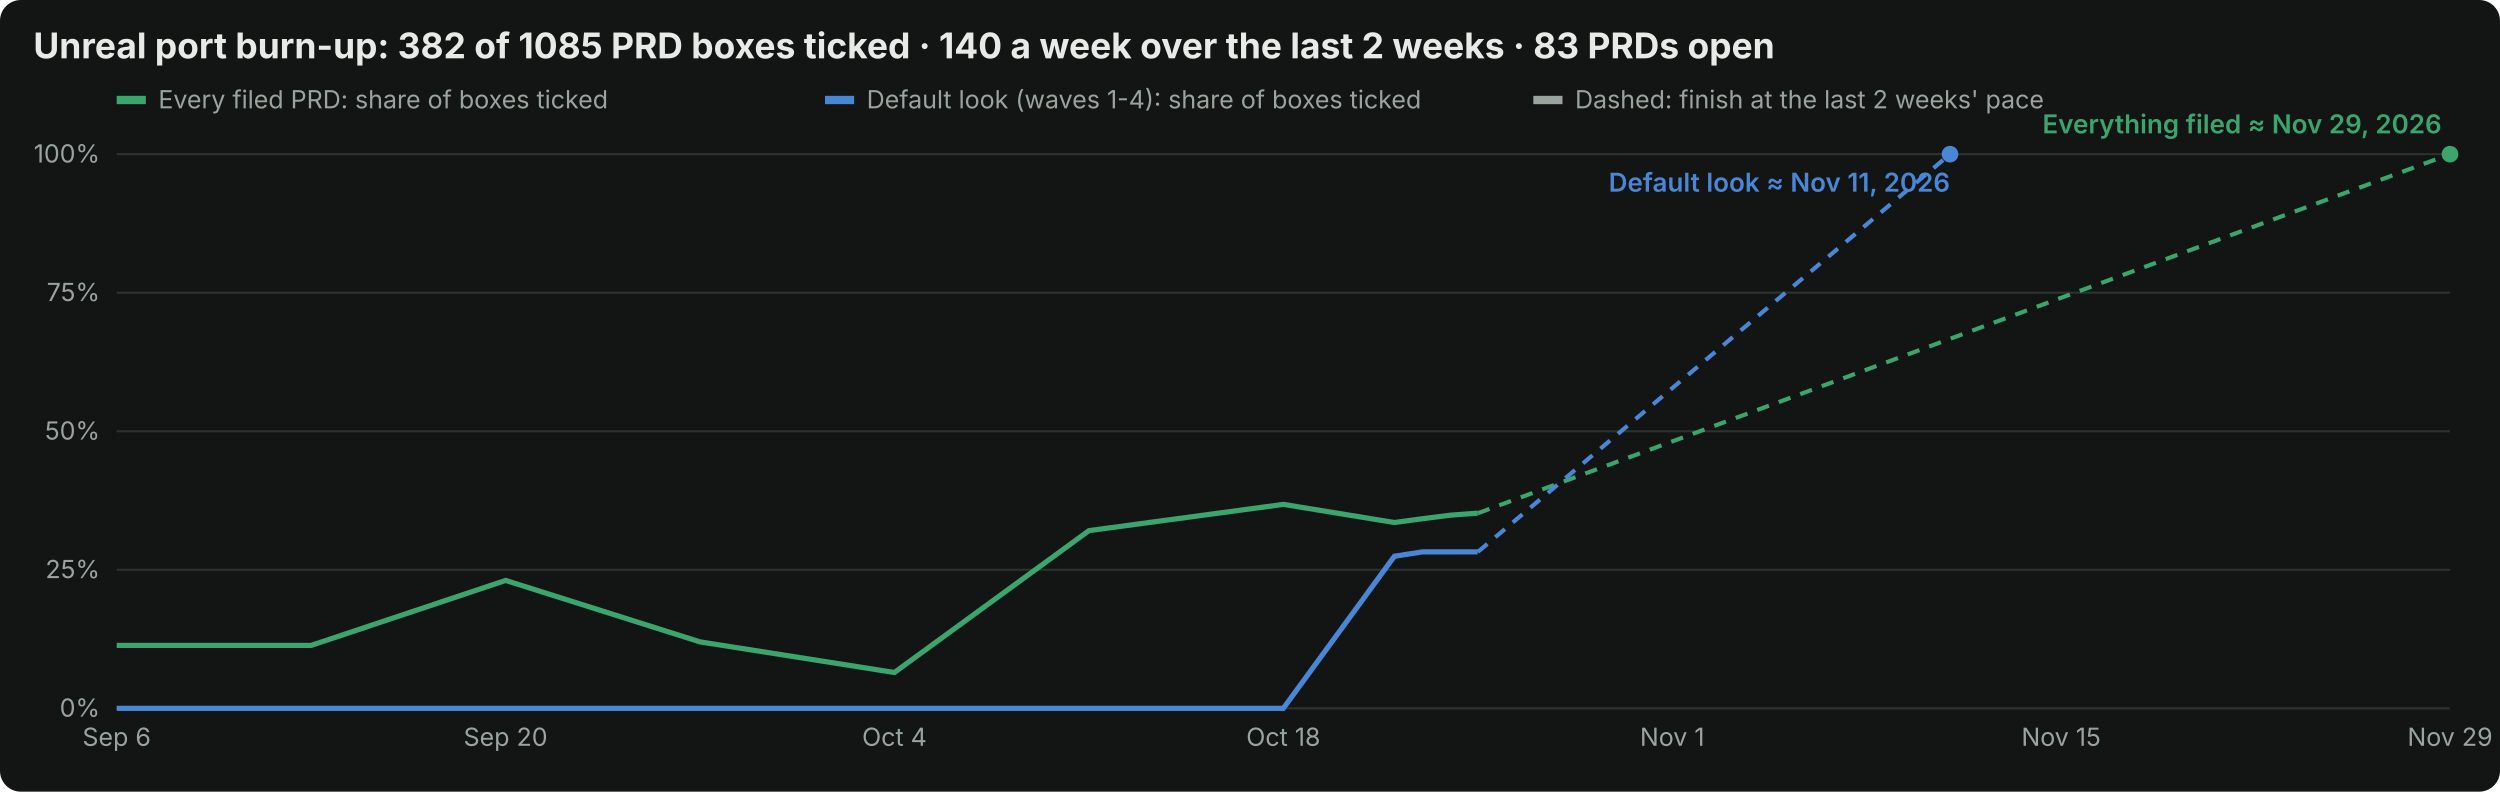
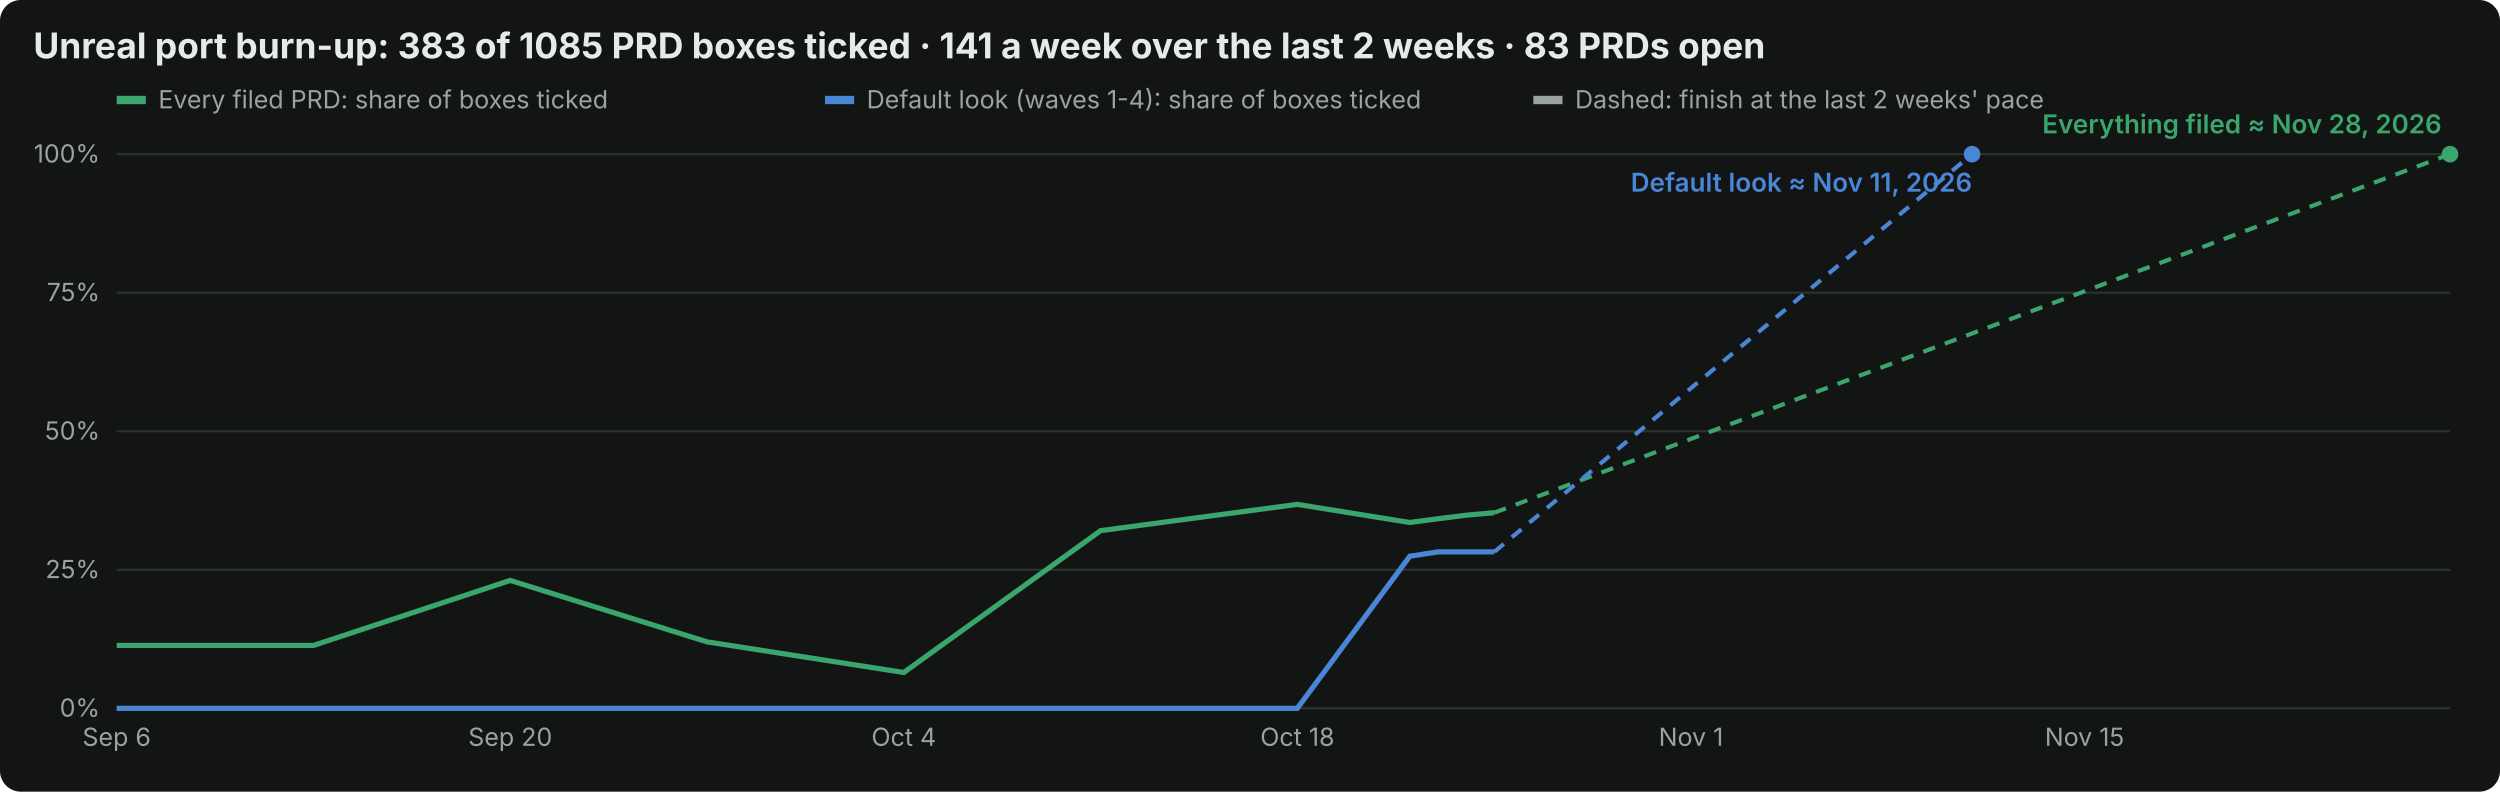
<svg xmlns="http://www.w3.org/2000/svg" viewBox="0 0 1200 380" width="1200" height="380" font-family="system-ui, -apple-system, Segoe UI, sans-serif">
  <style>.h{fill:#e7ebe8;font-size:17px;font-weight:700}.t{fill:#9aa49f;font-size:12px}.e{font-size:12.5px;font-weight:600}</style>
  <rect width="1200" height="380" rx="10" fill="#121513" />
-   <text x="16" y="28" class="h">Unreal port burn-up: 382 of 1085 PRD boxes ticked · 140 a week over the last 2 weeks · 83 PRDs open</text>
+   <text x="16" y="28" class="h">Unreal port burn-up: 383 of 1085 PRD boxes ticked · 141 a week over the last 2 weeks · 83 PRDs open</text>
  <rect x="56" y="46" width="14" height="4" fill="#3aa56c" />
  <text x="76" y="52" class="t">Every filed PRD: share of boxes ticked</text>
  <rect x="396" y="46" width="14" height="4" fill="#4a86d6" />
  <text x="416" y="52" class="t">Default look (waves 1-4): share of boxes ticked</text>
  <rect x="736" y="46" width="14" height="4" fill="#9aa49f" />
  <text x="756" y="52" class="t">Dashed: finish at the last 2 weeks' pace</text>
  <line x1="56" x2="1176" y1="340" y2="340" stroke="#2c322f" />
  <text x="48" y="344" class="t" text-anchor="end">0%</text>
  <line x1="56" x2="1176" y1="273.5" y2="273.5" stroke="#2c322f" />
  <text x="48" y="277.5" class="t" text-anchor="end">25%</text>
  <line x1="56" x2="1176" y1="207" y2="207" stroke="#2c322f" />
  <text x="48" y="211" class="t" text-anchor="end">50%</text>
  <line x1="56" x2="1176" y1="140.5" y2="140.5" stroke="#2c322f" />
  <text x="48" y="144.5" class="t" text-anchor="end">75%</text>
  <line x1="56" x2="1176" y1="74" y2="74" stroke="#2c322f" />
  <text x="48" y="78" class="t" text-anchor="end">100%</text>
  <text x="56" y="358" class="t" text-anchor="middle">Sep 6</text>
-   <text x="242.667" y="358" class="t" text-anchor="middle">Sep 20</text>
-   <text x="429.333" y="358" class="t" text-anchor="middle">Oct 4</text>
-   <text x="616" y="358" class="t" text-anchor="middle">Oct 18</text>
-   <text x="802.667" y="358" class="t" text-anchor="middle">Nov 1</text>
-   <text x="989.333" y="358" class="t" text-anchor="middle">Nov 15</text>
-   <text x="1176" y="358" class="t" text-anchor="middle">Nov 29</text>
-   <path d="M56.0,309.8L149.3,309.8L242.7,278.6L336.0,308.1L429.3,322.8L522.7,254.7L616.0,242.1L669.3,250.8L682.7,249.0L696.0,247.3L709.3,246.3" stroke="#3aa56c" stroke-width="2.5" fill="none" />
-   <path d="M56.0,340.0L149.3,340.0L242.7,340.0L336.0,340.0L429.3,340.0L522.7,340.0L616.0,340.0L669.3,267.0L682.7,264.9L696.0,264.9L709.3,264.9" stroke="#4a86d6" stroke-width="2.5" fill="none" />
-   <path d="M709.333,246.348L1176,74" stroke="#3aa56c" stroke-width="2" stroke-dasharray="6 5" fill="none" />
+   <text x="244.916" y="358" class="t" text-anchor="middle">Sep 20</text>
+   <text x="433.831" y="358" class="t" text-anchor="middle">Oct 4</text>
+   <text x="622.747" y="358" class="t" text-anchor="middle">Oct 18</text>
+   <text x="811.663" y="358" class="t" text-anchor="middle">Nov 1</text>
+   <text x="1000.578" y="358" class="t" text-anchor="middle">Nov 15</text>
+   <path d="M56.0,309.8L150.5,309.8L244.9,278.6L339.4,308.1L433.8,322.8L528.3,254.7L622.7,242.1L676.7,250.8L690.2,249.0L703.7,247.3L717.2,246.1" stroke="#3aa56c" stroke-width="2.5" fill="none" />
+   <path d="M56.0,340.0L150.5,340.0L244.9,340.0L339.4,340.0L433.8,340.0L528.3,340.0L622.7,340.0L676.7,267.0L690.2,264.9L703.7,264.9L717.2,264.9" stroke="#4a86d6" stroke-width="2.5" fill="none" />
+   <path d="M717.205,246.103L1176,74" stroke="#3aa56c" stroke-width="2" stroke-dasharray="6 5" fill="none" />
  <circle cx="1176" cy="74" r="4" fill="#3aa56c" />
-   <text x="1172" y="64" class="e" fill="#3aa56c" text-anchor="end">Everything filed ≈ Nov 29, 2026</text>
-   <path d="M709.333,264.933L936,74" stroke="#4a86d6" stroke-width="2" stroke-dasharray="6 5" fill="none" />
-   <circle cx="936" cy="74" r="4" fill="#4a86d6" />
-   <text x="936" y="92" class="e" fill="#4a86d6" text-anchor="end">Default look ≈ Nov 11, 2026</text>
+   <text x="1172" y="64" class="e" fill="#3aa56c" text-anchor="end">Everything filed ≈ Nov 28, 2026</text>
+   <path d="M717.205,264.933L946.602,74" stroke="#4a86d6" stroke-width="2" stroke-dasharray="6 5" fill="none" />
+   <circle cx="946.602" cy="74" r="4" fill="#4a86d6" />
+   <text x="946.602" y="92" class="e" fill="#4a86d6" text-anchor="end">Default look ≈ Nov 11, 2026</text>
</svg>
